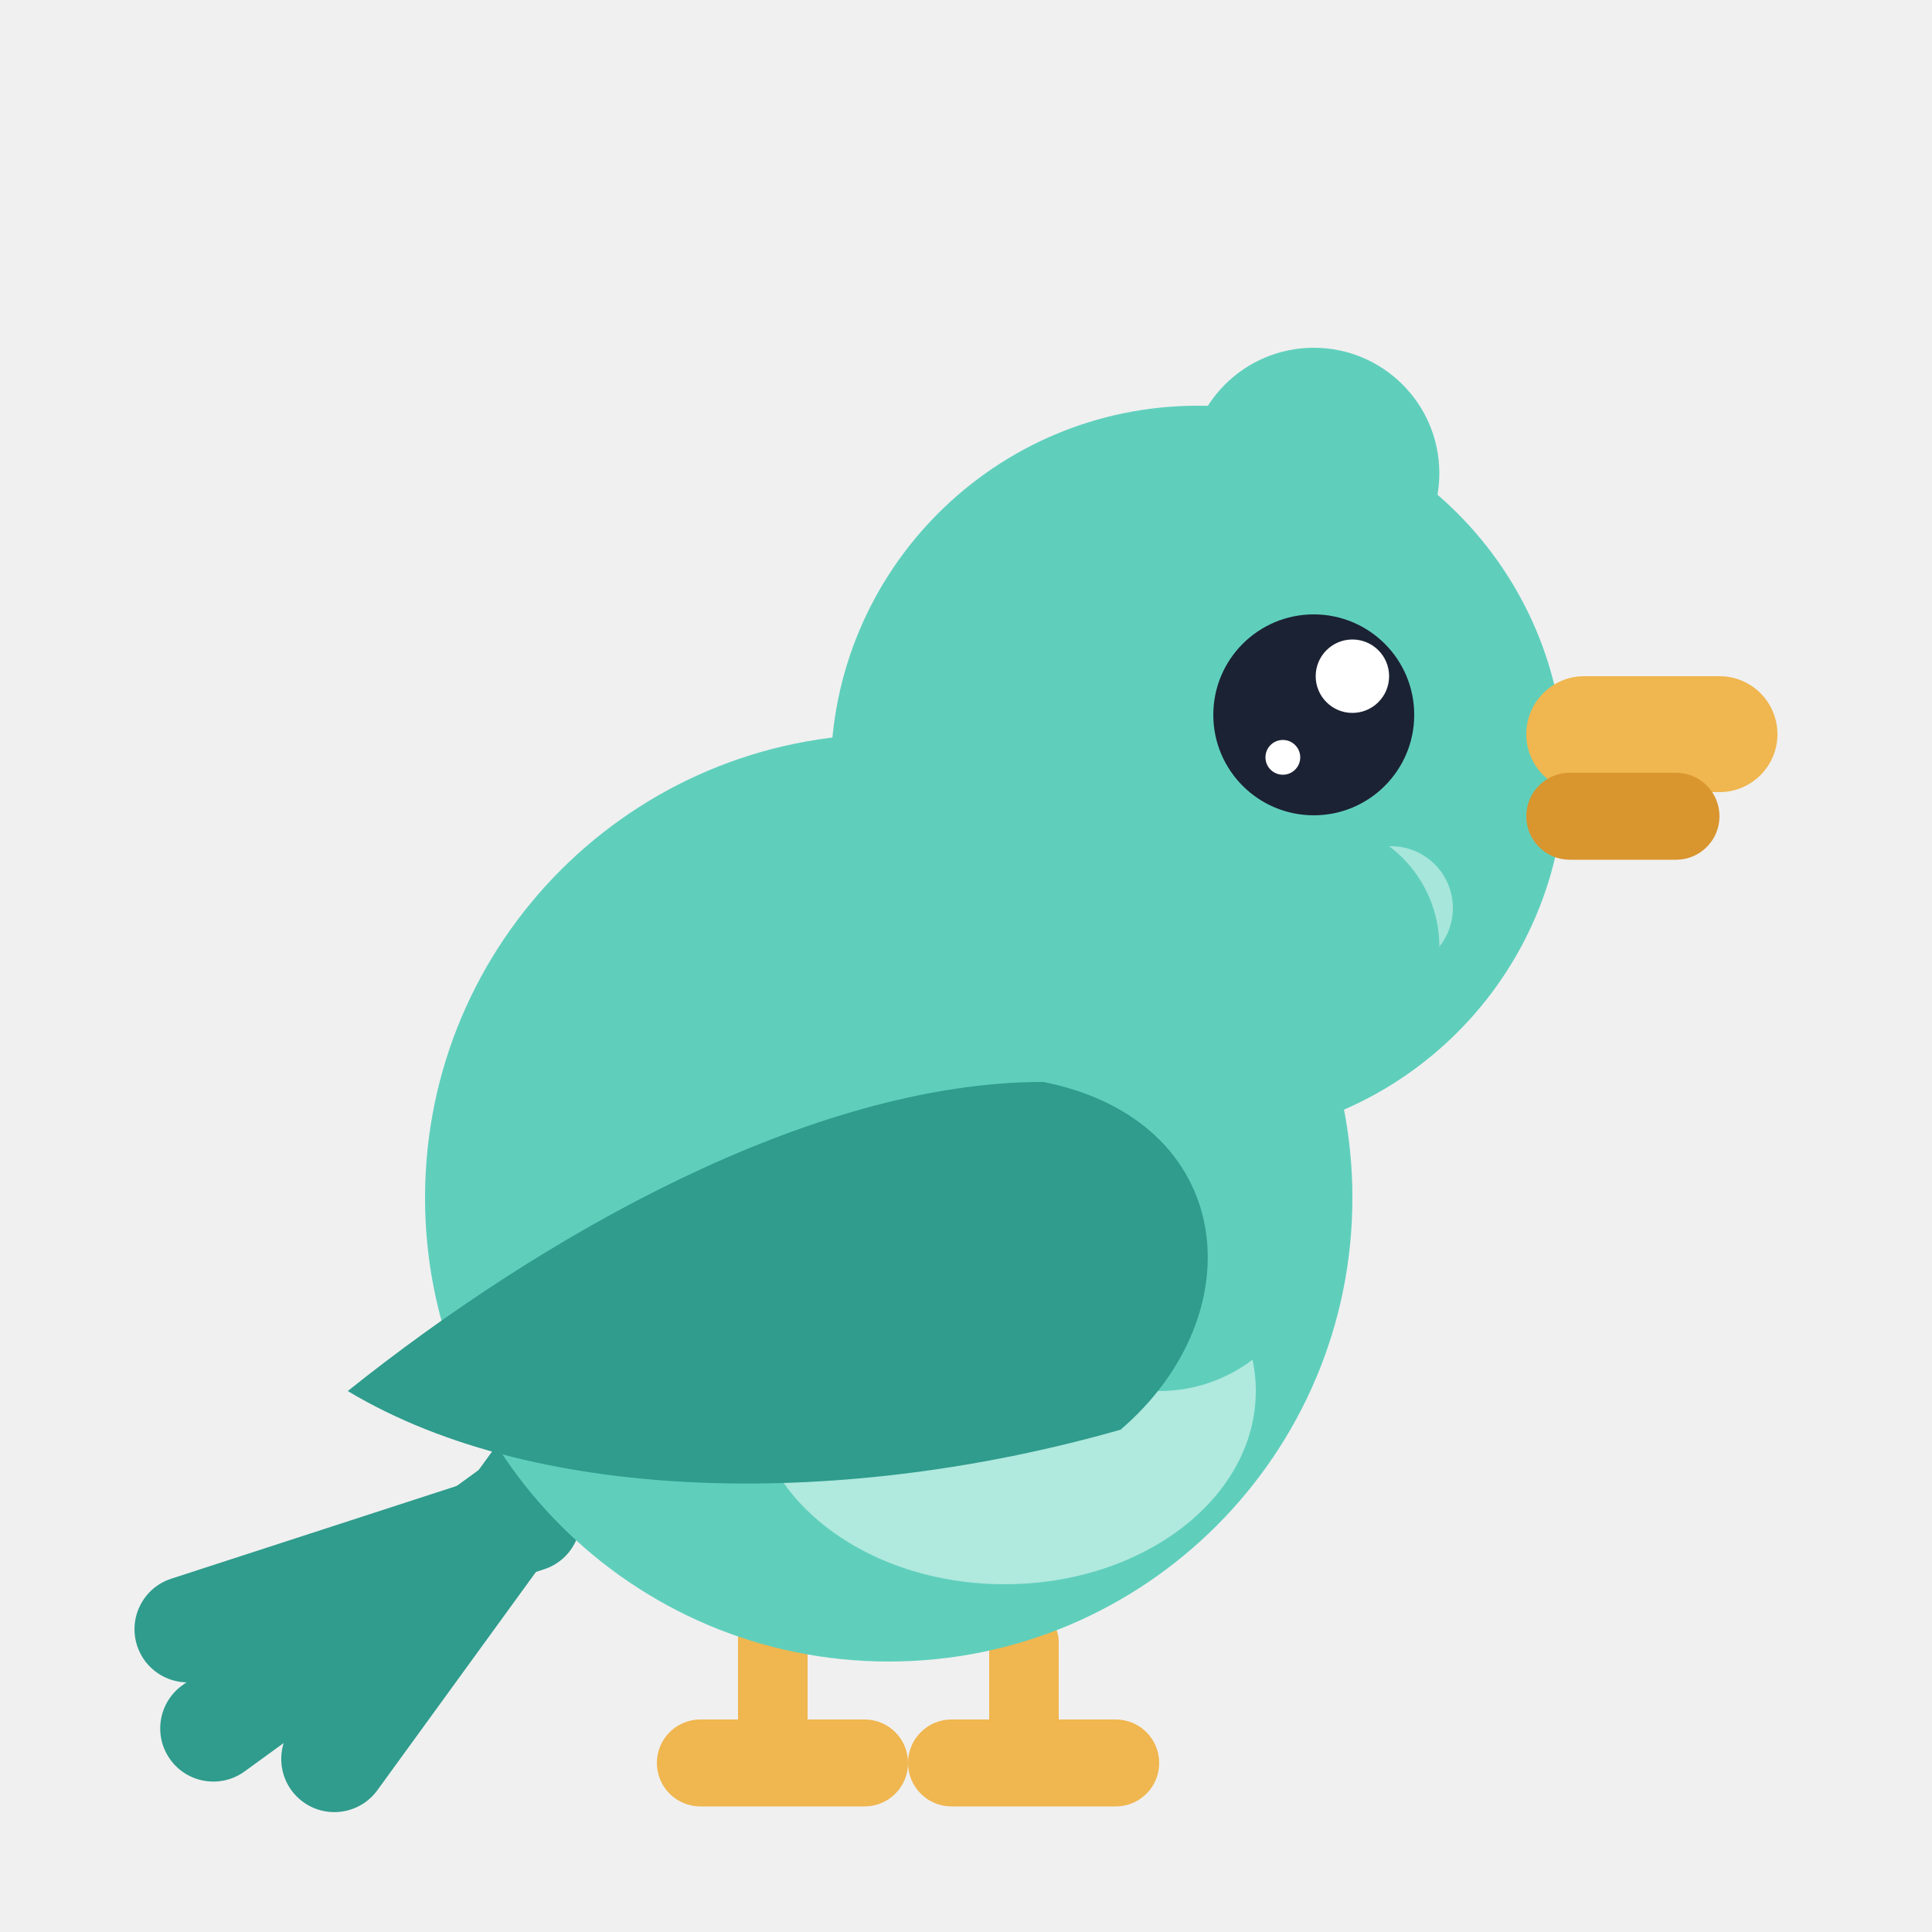
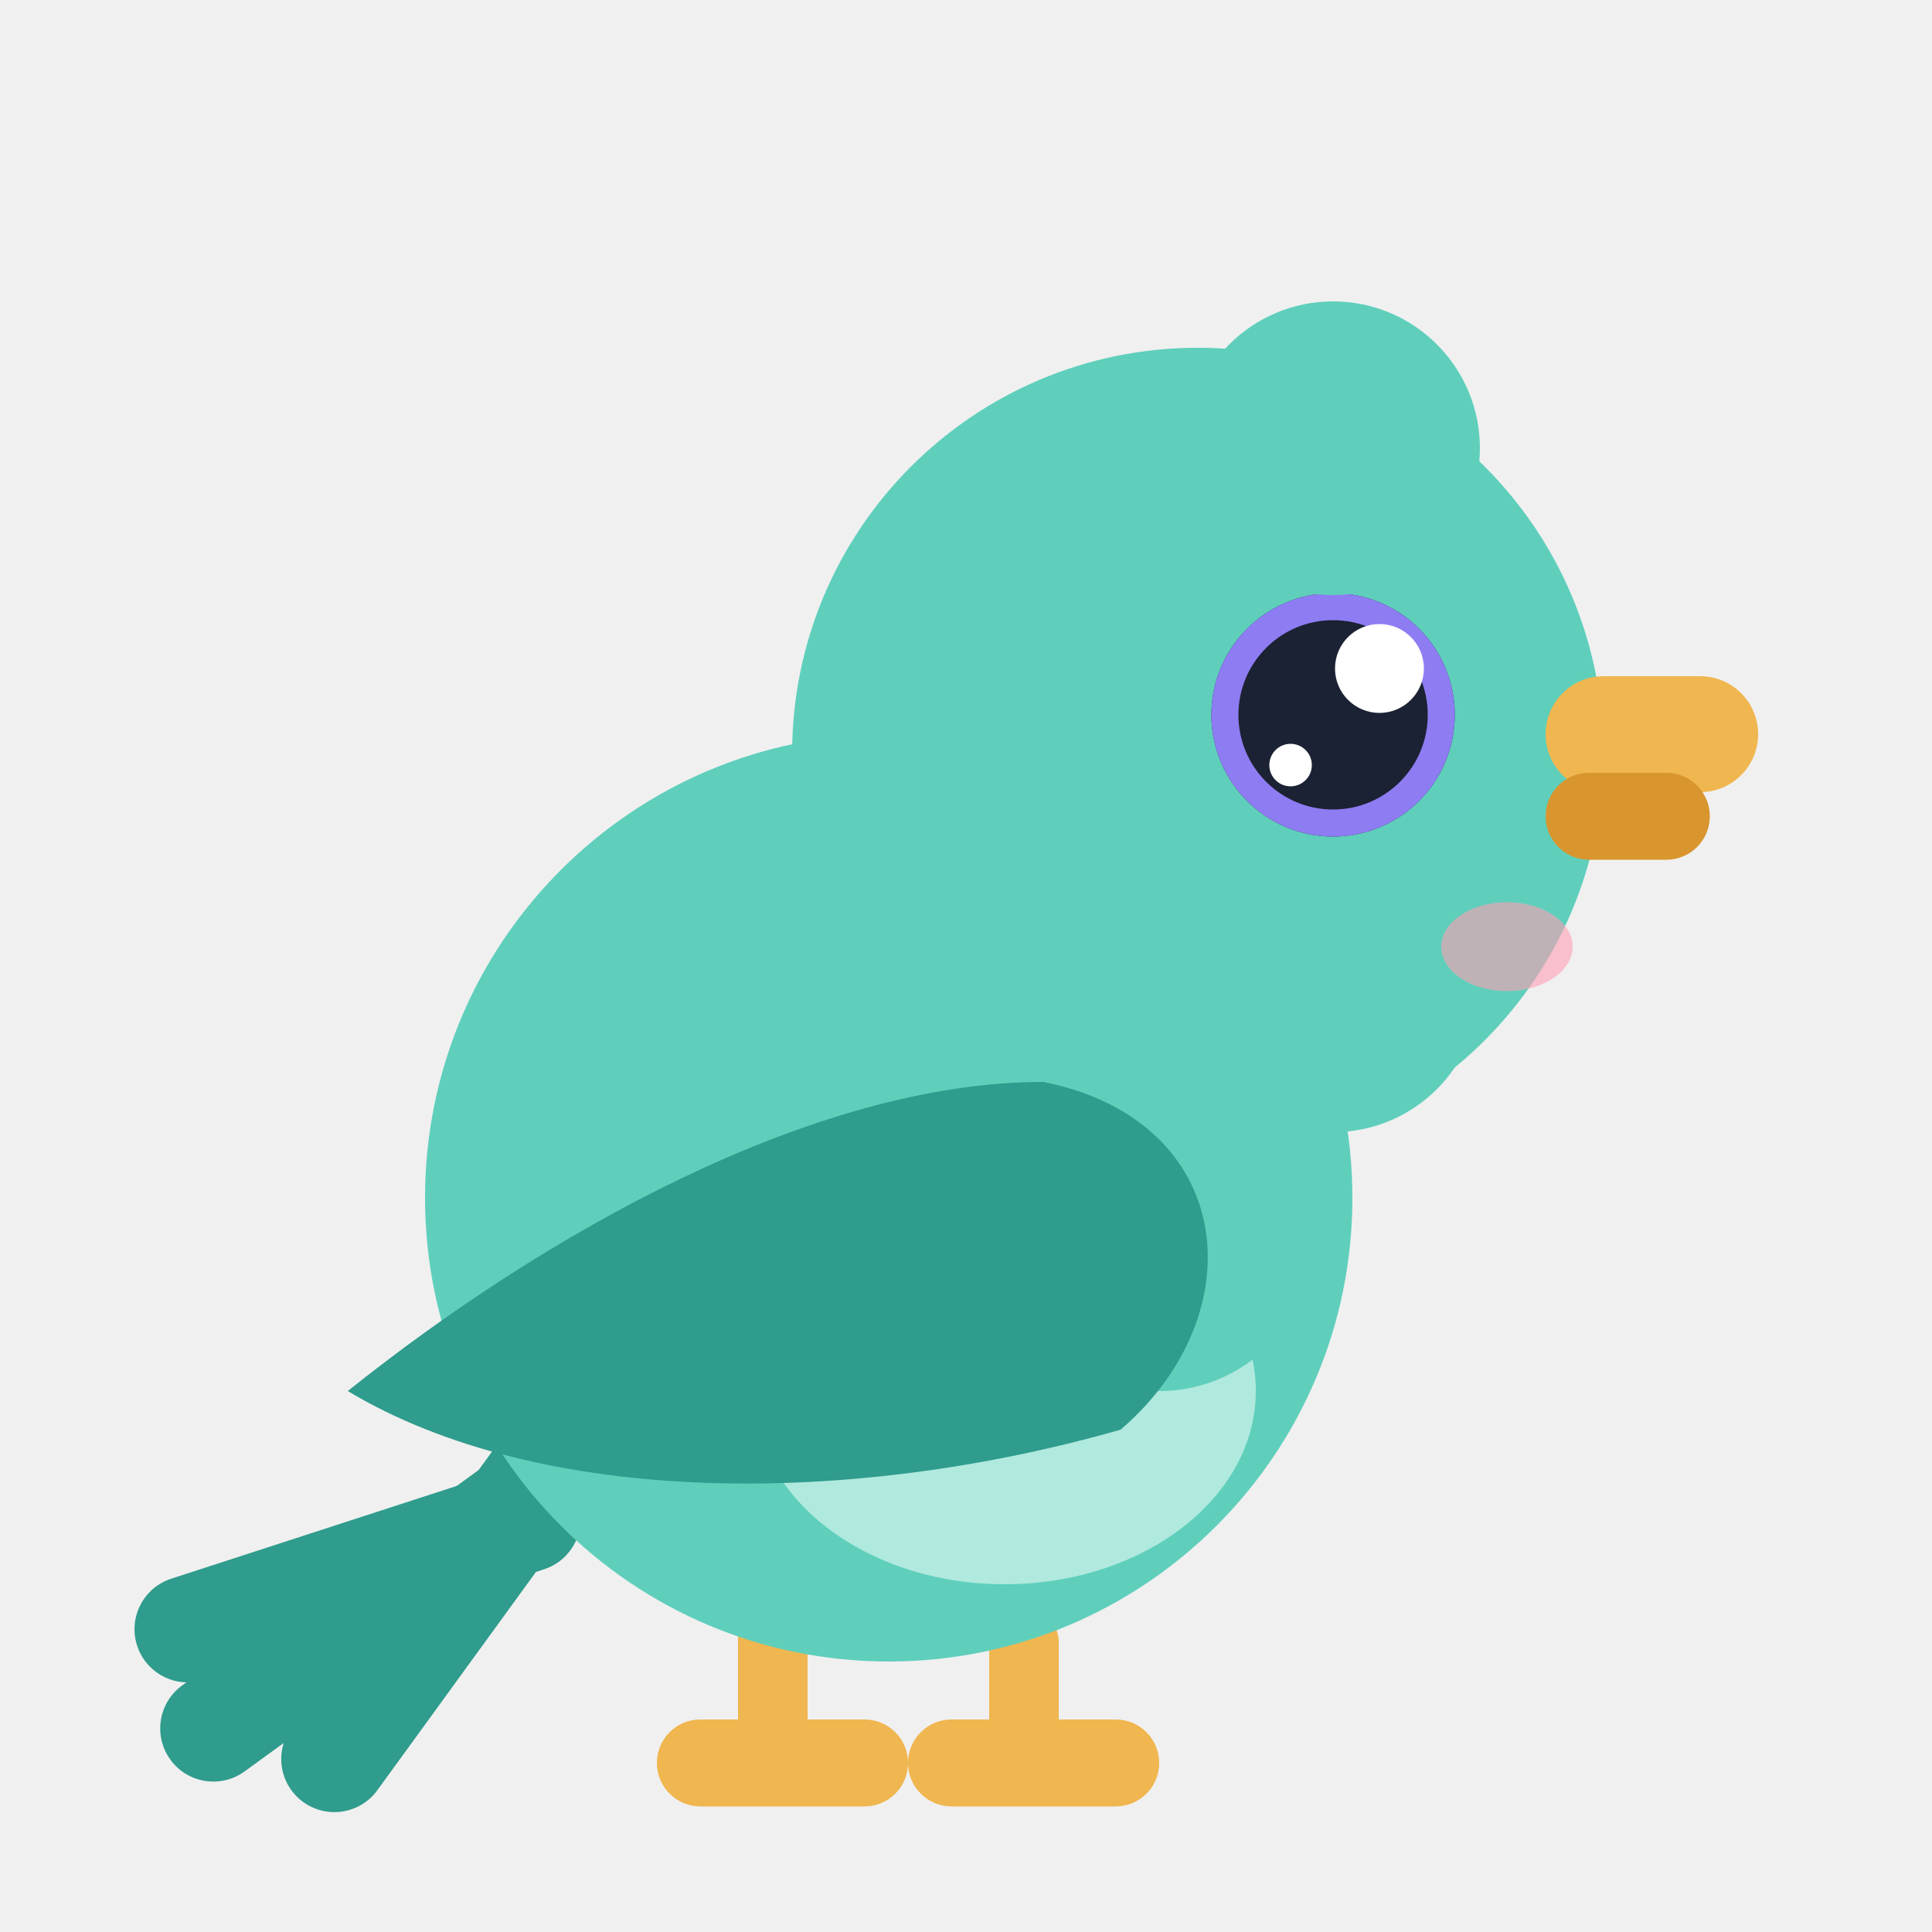
<svg xmlns="http://www.w3.org/2000/svg" viewBox="0 0 100 100" width="64" height="64" role="img" aria-label="Bower">
  <style>.b{overflow:visible;display:block;flex-shrink:0}
.b .bd,.b .hc,.b .nk,.b .ld,.b .lb{fill:#5fcfbc}.b .wp,.b .tf{fill:#2f9c8d}.b .ch{fill:#b9ece2;opacity:.9}.b .ck{fill:#b9ece2;opacity:.8}.b .ec{fill:#1b2233}.b .eh{fill:#fff}.b .fo{fill:#f0b64f}.b .dd{fill:#9fabbf}.b .rn{fill:none;stroke:#7d8aa3;stroke-width:1.6;stroke-linecap:round}.b .nest2{fill:none;stroke:#8a5a3b;stroke-width:2.4;stroke-linecap:round}.b .ex{font-family:'Segoe UI',system-ui,-apple-system,Helvetica,Arial,sans-serif;font-weight:700;font-size:16px;fill:#f0b64f}.b .ld,.b .lb{transform-box:fill-box;transform-origin:center}.b .tu{transform-box:fill-box;transform-origin:95% 60%}.b .nest{fill:none;stroke:#8a5a3b;stroke-width:2.4;stroke-linecap:round}
.b .bk{fill:#f0b64f}.b .bj{fill:#d9952e}
.b .lg{fill:none;stroke:#f0b64f;stroke-width:3.6;stroke-linecap:round;stroke-linejoin:round}
.b .tw{fill:none;stroke:#f0b64f;stroke-width:2.6;stroke-linecap:round}
.b .pp,.b .nestpile{fill:#fff;stroke:#9fabbf;stroke-width:1}
.b .nt{font-family:'Segoe UI',system-ui,-apple-system,Helvetica,Arial,sans-serif;font-weight:700;font-size:13px;fill:#8fe0d2}
.b .qm,.b .zz{font-family:'Segoe UI',system-ui,-apple-system,Helvetica,Arial,sans-serif;font-weight:700;fill:#dfe5ee}.b .qm{font-size:18px}.b .zz{font-size:12px}
.b .sp{fill:#f0b64f;transform-box:fill-box;transform-origin:center}
.b .cl{fill:none;stroke:#7d8aa3;stroke-width:1.8;stroke-linecap:round;stroke-linejoin:round}
.b .bp,.b .bn{fill:none;stroke:#8a5a3b;stroke-width:2.4;stroke-linecap:round}.b .bp{stroke:#f0b64f}
.b .tray{fill:#3b4a66}.b .sgem{fill:#38bdf8}.b .sgemhl{fill:#e0f2fe}
.b .rig,.b .turn{transform-box:fill-box;transform-origin:50% 100%}
.b .hd{transform-box:view-box;transform-origin:60px 64px}
.b .jw{transform-box:fill-box;transform-origin:0% 15%}
.b .wg{transform-box:view-box;transform-origin:54px 57px}
.b .tl{transform-box:view-box;transform-origin:30px 76px}
.b .ft{transform-box:view-box;transform-origin:47px 84px}
.b .ey{transform-box:fill-box;transform-origin:center}
.b .x{opacity:0}
.p-idle .rig{animation:breathe 3.2s ease-in-out infinite}.p-idle .ey{animation:blink 4.5s infinite}
.p-look .rig{animation:breathe 3.2s ease-in-out infinite}.p-look .turn{animation:turnaround 11s ease-in-out infinite}.p-look .hd{animation:idlelook 11s ease-in-out infinite}.p-look .tl{animation:tailflick 11s ease-in-out infinite}.p-look .ey{animation:blink 4.5s infinite}.p-look .ft{animation:shift 11s ease-in-out infinite}.p-look .dd{animation:dots 11s infinite}.p-look .d2{animation-delay:.25s}.p-look .d3{animation-delay:.5s}
.p-hello .rig{animation:arrive 4.5s ease-out infinite}.p-hello .wg{animation:arrivewing 4.5s linear infinite}.p-hello .ft{animation:landlegs 4.5s ease-out infinite}.p-hello .jw{animation:chirp 4.5s linear infinite}.p-hello .hd{animation:landlook 4.5s ease-out infinite}.p-hello .tu{animation:tuftpop 4.5s ease-out infinite}.p-hello .lb{animation:smile 4.5s ease-out infinite}.p-hello .ey{animation:blink 4.5s infinite}.p-hello .tl{animation:tailsettle 4.5s ease-out infinite}
.p-shiny .rig{animation:excite 3s ease-in-out infinite}.p-shiny .hd{animation:reach 3s ease-in-out infinite}.p-shiny .tu{transform:rotate(-55deg)}.p-shiny .ex{animation:bang 3s ease-out infinite}.p-shiny .s2{animation-delay:.5s}.p-shiny .ey{animation:dilate 3s ease-in-out infinite}.p-shiny .ft{animation:shinylegs 3s ease-in-out infinite}.p-shiny .wg{animation:flutter .16s linear infinite alternate}.p-shiny .tl{animation:tailwag .5s ease-in-out infinite alternate}.p-shiny .sgem,.p-shiny .sgemhl{opacity:1}.p-shiny .sspark{opacity:1;animation:twinkle 1s ease-in-out infinite}
.p-sing .rig{animation:bounce 1s ease-in-out infinite}.p-sing .hd{animation:singhead 2s ease-in-out infinite}.p-sing .lb{transform:translateY(-6px)}.p-sing .tu{transform:rotate(-40deg)}.p-sing .wg{animation:sway 1s ease-in-out infinite alternate}.p-sing .jw{animation:sing .45s ease-in-out infinite alternate}.p-sing .tl{animation:tailwag .25s ease-in-out infinite alternate}.p-sing .nt{opacity:1;animation:notes 2.4s ease-out infinite}.p-sing .n2{animation-delay:.8s}.p-sing .n3{animation-delay:1.6s}.p-sing .ey{animation:blink 4.5s infinite}
.p-tidy .rig{animation:ferry 6s ease-in-out infinite}.p-tidy .turn{animation:ferryturn 6s linear infinite}.p-tidy .wg{animation:flap .2s ease-in-out infinite alternate}.p-tidy .ft{transform:scaleY(.4)}.p-tidy .lb{transform:translateY(-6px)}.p-tidy .tu{transform:rotate(-45deg)}.p-tidy .tl{animation:tailstream 6s linear infinite}.p-tidy .cpaper{animation:cpaper 6s linear infinite}.p-tidy .ctwig{animation:ctwig 6s linear infinite}.p-tidy .tray,.p-tidy .nest,.p-tidy .traypaper{opacity:1}.p-tidy .np1{animation:np1 6s linear infinite}.p-tidy .np2{animation:np2 6s linear infinite}
.p-fly .rig{animation:bob .5s ease-in-out infinite alternate}.p-fly .wg{animation:flap .2s ease-in-out infinite alternate}.p-fly .ft{transform:scaleY(.4)}.p-fly .lb{transform:translateY(-6px)}.p-fly .tl{transform:rotate(-16deg)}.p-fly .cpaper{opacity:1}
.p-dance .rig{animation:strut 3.6s ease-in-out infinite}.p-dance .wg{animation:wingspread 3.6s ease-in-out infinite}.p-dance .tl{animation:tailfan 3.6s ease-in-out infinite}.p-dance .hd{animation:proudhead 3.6s ease-in-out infinite}.p-dance .jw{transform:rotate(10deg)}.p-dance .ft{animation:steps .45s ease-in-out infinite alternate}.p-dance .lb{transform:translateY(-6px)}.p-dance .tu{animation:tuftdance 3.6s ease-in-out infinite}.p-dance .sp{opacity:1;animation:twinkle 1.2s ease-in-out infinite}.p-dance .sp2{animation-delay:.5s}
.p-confused .rig{animation:breathe 3.2s ease-in-out infinite}.p-confused .hd{animation:puzzle 3.2s ease-in-out infinite}.p-confused .wg{animation:shrug 3.2s ease-in-out infinite}.p-confused .tu{transform:rotate(18deg) translateY(2px)}.p-confused .ld{transform:translateY(3px)}.p-confused .qm{opacity:1;animation:rise 3.2s ease-in-out infinite}.p-confused .ey{animation:blink 4.5s infinite}
.p-build .rig{animation:build 7.2s ease-in-out infinite}.p-build .hd{animation:buildhead 7.2s ease-in-out infinite}.p-build .ctwig{animation:buildtwig 7.2s linear infinite}.p-build .ft{animation:buildlegs2 7.2s ease-in-out infinite}.p-build .wg{animation:buildwing 7.2s ease-in-out infinite}.p-build .lb{transform:translateY(-5px)}.p-build .bn{opacity:1}.p-build .bp{opacity:1}.p-build .bp1{animation:bp1 7.2s linear infinite}.p-build .bp2{animation:bp2 7.2s linear infinite}.p-build .bp3{animation:bp3 7.2s linear infinite}.p-build .bt1{animation:bt1 7.2s linear infinite}.p-build .bt2{animation:bt2 7.2s linear infinite}.p-build .bt3{animation:bt3 7.2s linear infinite}.p-build .ey{animation:blink 4.5s infinite}
.p-sleep .rig{--rest:5px;animation:breathe 4.8s ease-in-out infinite}.p-sleep .nest2{opacity:1}.p-sleep .ft{transform:scaleY(0)}.p-sleep .wg{transform:rotate(-8deg)}.p-sleep .ld{transform:translateY(10px)}.p-sleep .lb{transform:translateY(-5px)}.p-sleep .hd{transform:translate(-2px,8px) rotate(12deg)}.p-sleep .zz{opacity:1;animation:drift 3s ease-in-out infinite}.p-sleep .z2{animation-delay:1.2s}
.p-peek .hd{animation:peekup 4s ease-in-out infinite}.p-peek .ey{animation:look 3s ease-in-out infinite}
.p-offline .rig{filter:saturate(.35) brightness(.85)}.p-offline .cl{opacity:1}.p-offline .rn{opacity:1;animation:rain 1s linear infinite}.p-offline .r2{animation-delay:.25s}.p-offline .r3{animation-delay:.5s}.p-offline .r4{animation-delay:.75s}.p-offline .ld{transform:translateY(5px)}.p-offline .hd{transform:rotate(8deg) translateY(3px)}.p-offline .wg{transform:rotate(112deg)}.p-offline .ft{transform:scaleY(.8)}.p-offline .ey{animation:blink 6s infinite}
.p-done .rig{animation:hopwink 3s ease-in-out infinite}.p-done .ey{animation:wink 3s linear infinite}.p-done .jw{transform:rotate(12deg)}.p-done .lb{transform:translateY(-6px)}.p-done .wg{animation:cheer 3s ease-in-out infinite}.p-done .ft{animation:crouch 3s ease-in-out infinite}.p-done .hd{animation:cheerhead 3s ease-in-out infinite}.p-done .tl{animation:tailwag .5s ease-in-out infinite alternate}
.e-happy .jw{transform:rotate(16deg)}.e-happy .hd{transform:rotate(-6deg) translateY(-3px)}.e-happy .lb{transform:translateY(-6px)}.e-happy .tu{transform:rotate(-30deg)}
.e-curious .ey{transform:scale(1.35)}.e-curious .hd{transform:rotate(-14deg) translate(3px,-9px)}.e-curious .tu{transform:rotate(-50deg)}
.e-worried .ld{transform:translateY(5px)}.e-worried .hd{transform:rotate(12deg) translateY(4px)}.e-worried .tu{transform:rotate(16deg) translateY(2px)}
.e-sleepy .ld{transform:translateY(10px)}.e-sleepy .lb{transform:translateY(-5px)}.e-sleepy .hd{transform:translate(-2px,8px) rotate(12deg)}
.e-proud .hd{transform:rotate(-16deg) translateY(-8px)}.e-proud .tl{transform:scale(1.2) rotate(-14deg)}.e-proud .wg{transform:rotate(-70deg)}.e-proud .jw{transform:rotate(8deg)}.e-proud .lb{transform:translateY(-6px)}.e-proud .tu{transform:rotate(-60deg)}
.flip .turn{transform:scaleX(-1)}
@keyframes breathe{0%,100%{transform:translateY(var(--rest,0px))}50%{transform:translateY(calc(var(--rest,0px) - 1.5px))}}
@keyframes blink{0%,91%,97%,100%{transform:scaleY(1)}94%{transform:scaleY(.1)}}
@keyframes turnaround{0%,60%{transform:scaleX(1)}63%,86%{transform:scaleX(-1)}89%,100%{transform:scaleX(1)}}
@keyframes idlelook{0%,10%,100%{transform:rotate(0) translateY(0)}16%,28%{transform:rotate(-16deg) translateY(-7px)}34%,40%{transform:rotate(0) translateY(0)}44%,52%{transform:rotate(14deg) translateY(3px)}56%{transform:rotate(0) translateY(0)}66%,80%{transform:rotate(-8deg) translateY(-9px)}88%{transform:rotate(4deg) translateY(0)}}
@keyframes tailflick{0%,38%,46%,100%{transform:rotate(0)}40%{transform:rotate(-18deg)}43%{transform:rotate(8deg)}}
@keyframes arrive{0%{transform:translate(-150px,-60px) rotate(-8deg)}26%{transform:translate(-8px,-6px) rotate(0)}30%{transform:translate(0,0) scale(1.14,.84)}38%{transform:scale(.97,1.04)}44%{transform:scale(1)}58%{transform:scaleY(.9)}64%{transform:translateY(-14px) scaleY(1.06)}72%{transform:translateY(0) scale(1.08,.92)}78%,100%{transform:scale(1)}}
@keyframes arrivewing{0%{transform:rotate(44deg)}2%{transform:rotate(-18deg)}4%{transform:rotate(44deg)}6%{transform:rotate(-18deg)}8%{transform:rotate(44deg)}10%{transform:rotate(-18deg)}12%{transform:rotate(44deg)}14%{transform:rotate(-18deg)}16%{transform:rotate(44deg)}18%{transform:rotate(-18deg)}20%{transform:rotate(44deg)}22%{transform:rotate(-18deg)}24%{transform:rotate(44deg)}26%{transform:rotate(-18deg)}28%{transform:rotate(44deg)}30%,100%{transform:rotate(0)}}
@keyframes tuck{0%,26%{transform:scaleY(.3)}30%,100%{transform:scaleY(1)}}
@keyframes chirp{0%,44%,56%,100%{transform:rotate(0)}47%,53%{transform:rotate(24deg)}50%{transform:rotate(4deg)}}
@keyframes landlook{0%,28%{transform:rotate(6deg)}34%,48%{transform:rotate(-12deg)}56%,100%{transform:rotate(0)}}
@keyframes excite{0%,18%{transform:translateX(0) scale(1)}22%{transform:scale(1.06,.9)}30%{transform:translateY(-10px) scale(.96,1.08)}36%{transform:translateX(6px) scale(1.08,.92)}42%{transform:translateX(6px) scale(1)}56%{transform:translateX(6px) scale(1.06,.9)}64%{transform:translate(12px,-10px) scale(.96,1.08)}70%{transform:translateX(18px) scale(1.08,.92)}76%,100%{transform:translateX(18px) scale(1)}}
@keyframes lean{0%,100%{transform:rotate(-12deg) translate(2px,-3px)}50%{transform:rotate(-16deg) translate(4px,-4px)}}
@keyframes dilate{0%,100%{transform:scale(1.2)}50%{transform:scale(1.4)}}
@keyframes flutter{from{transform:rotate(10deg)}to{transform:rotate(45deg)}}
@keyframes tailwag{from{transform:rotate(-10deg)}to{transform:rotate(10deg)}}
@keyframes bounce{0%,100%{transform:translateY(0) scale(1)}50%{transform:translateY(-4px) scale(1.02,.98)}}
@keyframes singhead{0%,100%{transform:rotate(-16deg) translateY(-2px)}50%{transform:rotate(-22deg) translateY(-3px)}}
@keyframes sing{from{transform:rotate(4deg)}to{transform:rotate(26deg)}}
@keyframes notes{0%{opacity:0;transform:translate(0,4px)}15%{opacity:1}100%{opacity:0;transform:translate(10px,-30px) rotate(12deg)}}
@keyframes ferry{0%,4%{transform:translateX(34px)}16%{transform:translateX(-34px) translateY(-14px)}20%{transform:translateX(-34px) scale(1.08,.92)}26%{transform:translateX(-34px)}42%{transform:translateX(34px) translateY(-16px)}46%{transform:translateX(34px) scale(1.08,.92)}52%{transform:translateX(34px)}64%{transform:translateX(-34px) translateY(-14px)}68%{transform:translateX(-34px) scale(1.08,.92)}74%{transform:translateX(-34px)}90%{transform:translateX(34px) translateY(-16px)}94%{transform:translateX(34px) scale(1.08,.92)}100%{transform:translateX(34px)}}
@keyframes ferryturn{0%,24%{transform:scaleX(-1)}26%,50%{transform:scaleX(1)}52%,72%{transform:scaleX(-1)}74%,100%{transform:scaleX(1)}}
@keyframes flap{from{transform:rotate(60deg)}to{transform:rotate(-10deg)}}
@keyframes bob{from{transform:translateY(0)}to{transform:translateY(-3px)}}
@keyframes cpaper{0%,24%{opacity:0}26%,46%{opacity:1}48%,100%{opacity:0}}
@keyframes ctwig{0%,72%{opacity:0}74%,94%{opacity:1}96%,100%{opacity:0}}
@keyframes np1{0%,46%{opacity:0}48%,100%{opacity:1}}
@keyframes np2{0%,94%{opacity:0}96%,100%{opacity:1}}
@keyframes strut{0%,100%{transform:translateX(0) rotate(0)}10%{transform:translateX(-10px) rotate(-5deg)}20%{transform:translateX(10px) rotate(5deg)}30%{transform:translateX(-10px) rotate(-5deg)}40%{transform:translateX(0) rotate(0)}52%,68%{transform:rotate(24deg)}80%{transform:rotate(0) translateY(-10px)}88%{transform:translateY(0) scale(1.08,.92)}94%{transform:scale(1)}}
@keyframes wingspread{0%,44%,100%{transform:rotate(0) scale(1)}50%,66%{transform:rotate(75deg) scale(1.15,1.1)}}
@keyframes tailfan{0%,44%,100%{transform:scale(1)}50%,70%{transform:scale(1.35) rotate(-14deg)}}
@keyframes proudhead{0%,44%,100%{transform:rotate(0)}50%,70%{transform:rotate(-14deg) translateY(-2px)}}
@keyframes twinkle{0%,100%{opacity:.2;transform:scale(.7)}50%{opacity:1;transform:scale(1.15)}}
@keyframes puzzle{0%,100%{transform:rotate(-14deg) translateY(1px)}45%,55%{transform:rotate(16deg) translateY(2px)}}
@keyframes shrug{0%,30%,70%,100%{transform:rotate(0) translateY(0)}40%,60%{transform:rotate(30deg) translateY(-6px)}}
@keyframes rise{0%,25%{opacity:0;transform:translateY(4px)}45%,80%{opacity:1;transform:translateY(0)}100%{opacity:0;transform:translateY(-4px)}}
@keyframes buildhop{0%,100%{transform:translateX(-22px)}12%{transform:translateX(-22px) translateY(-10px)}25%{transform:translateX(22px) scale(1.06,.94)}30%{transform:translateX(22px) scale(1)}37%{transform:translateX(22px) translateY(-10px)}50%{transform:translateX(-22px) scale(1.06,.94)}55%{transform:translateX(-22px) scale(1)}62%{transform:translateX(-22px) translateY(-10px)}75%{transform:translateX(22px) scale(1.06,.94)}80%{transform:translateX(22px) scale(1)}87%{transform:translateX(22px) translateY(-10px)}}
@keyframes draw{0%{stroke-dashoffset:40}20%,88%{stroke-dashoffset:0}92%,100%{stroke-dashoffset:40}}
@keyframes drift{0%{opacity:0;transform:translate(0,4px)}30%{opacity:1}100%{opacity:0;transform:translate(6px,-18px)}}
@keyframes peekup{0%,60%,100%{transform:translateY(0) rotate(0)}68%,74%{transform:translateY(-14px) rotate(-10deg)}80%,88%{transform:translateY(-14px) rotate(12deg)}}
@keyframes tailsettle{0%,28%{transform:rotate(-24deg)}31%{transform:rotate(16deg)}35%{transform:rotate(-10deg)}39%{transform:rotate(5deg)}43%,100%{transform:rotate(0)}}@keyframes tailstream{0%,4%,26%,52%,74%,100%{transform:rotate(0)}8%,22%,30%,48%,56%,70%,78%,96%{transform:rotate(-20deg)}}@keyframes pump{0%,20%,60%,100%{transform:rotate(0)}30%,50%{transform:rotate(-80deg)}}
@keyframes buildlegs{0%,4%,16%,29%,41%,54%,66%,79%,91%,100%{transform:scaleY(1)}8%,33%,58%,83%{transform:scaleY(.65)}12%,37%,62%,87%{transform:scaleY(1.2)}}
@keyframes crouch{0%,60%,100%{transform:scaleY(1)}20%{transform:scaleY(.65)}32%{transform:scaleY(1.2)}44%{transform:scaleY(.7)}52%{transform:scaleY(1)}}
@keyframes cheer{0%,12%{transform:rotate(0)}22%,70%{transform:rotate(105deg)}30%,46%,62%{transform:rotate(120deg)}38%,54%{transform:rotate(95deg)}82%,100%{transform:rotate(0)}}
@keyframes cheerhead{0%,12%,82%,100%{transform:rotate(0) translateY(0)}22%,70%{transform:rotate(-12deg) translateY(-4px)}}
@keyframes rain{0%{opacity:0;transform:translateY(0)}20%{opacity:1}100%{opacity:0;transform:translateY(12px)}}
@keyframes steps{from{transform:skewX(-14deg)}to{transform:skewX(14deg)}}
@keyframes shift{0%,58%,66%,100%{transform:skewX(0)}60%{transform:skewX(-10deg)}63%{transform:skewX(8deg)}}
@keyframes landlegs{0%,26%{transform:scaleY(.3)}30%{transform:scaleY(.7)}38%{transform:scaleY(1.05)}44%,56%{transform:scaleY(1)}60%{transform:scaleY(.7)}66%{transform:scaleY(1.15)}72%{transform:scaleY(.75)}78%,100%{transform:scaleY(1)}}
@keyframes shinylegs{0%,18%,42%,76%,100%{transform:scaleY(1)}22%,56%{transform:scaleY(.65)}30%,64%{transform:scaleY(1.2)}36%,70%{transform:scaleY(.75)}}
@keyframes build{0.00%{transform:translateX(14px)}2.00%{transform:translateX(14px) scale(1.06,.92)}4.67%{transform:translateX(-14px) translateY(-16px)}7.33%{transform:translateX(-44px) scale(1.08,.92)}8.67%{transform:translateX(-44px)}16.67%{transform:translateX(-44px)}18.67%{transform:translateX(-44px) scale(1.06,.92)}21.33%{transform:translateX(-14px) translateY(-16px)}24.00%{transform:translateX(14px) scale(1.08,.92)}25.33%{transform:translateX(14px)}33.30%{transform:translateX(14px)}33.33%{transform:translateX(14px)}35.33%{transform:translateX(14px) scale(1.06,.92)}38.00%{transform:translateX(-14px) translateY(-16px)}40.67%{transform:translateX(-44px) scale(1.08,.92)}42.00%{transform:translateX(-44px)}50.00%{transform:translateX(-44px)}52.00%{transform:translateX(-44px) scale(1.06,.92)}54.67%{transform:translateX(-14px) translateY(-16px)}57.33%{transform:translateX(14px) scale(1.08,.92)}58.67%{transform:translateX(14px)}66.63%{transform:translateX(14px)}66.67%{transform:translateX(14px)}68.67%{transform:translateX(14px) scale(1.06,.92)}71.33%{transform:translateX(-14px) translateY(-16px)}74.00%{transform:translateX(-44px) scale(1.08,.92)}75.33%{transform:translateX(-44px)}83.33%{transform:translateX(-44px)}85.33%{transform:translateX(-44px) scale(1.06,.92)}88.00%{transform:translateX(-14px) translateY(-16px)}90.67%{transform:translateX(14px) scale(1.08,.92)}92.00%{transform:translateX(14px)}99.97%{transform:translateX(14px)}}@keyframes buildhead{0.00%{transform:rotate(0) translate(0,0)}9.33%{transform:rotate(0) translate(0,0)}12.00%{transform:rotate(34deg) translate(2px,4px)}14.67%{transform:rotate(34deg) translate(2px,4px)}16.67%{transform:rotate(-6deg) translate(0,-3px)}25.33%{transform:rotate(-6deg) translate(0,-3px)}28.00%{transform:rotate(30deg) translate(2px,4px)}30.67%{transform:rotate(30deg) translate(2px,4px)}33.30%{transform:rotate(0) translate(0,0)}33.33%{transform:rotate(0) translate(0,0)}42.67%{transform:rotate(0) translate(0,0)}45.33%{transform:rotate(34deg) translate(2px,4px)}48.00%{transform:rotate(34deg) translate(2px,4px)}50.00%{transform:rotate(-6deg) translate(0,-3px)}58.67%{transform:rotate(-6deg) translate(0,-3px)}61.33%{transform:rotate(30deg) translate(2px,4px)}64.00%{transform:rotate(30deg) translate(2px,4px)}66.63%{transform:rotate(0) translate(0,0)}66.67%{transform:rotate(0) translate(0,0)}76.00%{transform:rotate(0) translate(0,0)}78.67%{transform:rotate(34deg) translate(2px,4px)}81.33%{transform:rotate(34deg) translate(2px,4px)}83.33%{transform:rotate(-6deg) translate(0,-3px)}92.00%{transform:rotate(-6deg) translate(0,-3px)}94.67%{transform:rotate(30deg) translate(2px,4px)}97.33%{transform:rotate(30deg) translate(2px,4px)}99.97%{transform:rotate(0) translate(0,0)}}@keyframes buildtwig{0.00%{opacity:0}13.00%{opacity:0}13.33%{opacity:1}29.33%{opacity:1}29.67%{opacity:0}33.30%{opacity:0}33.33%{opacity:0}46.33%{opacity:0}46.67%{opacity:1}62.67%{opacity:1}63.00%{opacity:0}66.63%{opacity:0}66.67%{opacity:0}79.67%{opacity:0}80.00%{opacity:1}96.00%{opacity:1}96.33%{opacity:0}99.97%{opacity:0}}@keyframes buildlegs2{0.00%{transform:scaleY(1)}2.00%{transform:scaleY(.65)}4.67%{transform:scaleY(1.2)}7.33%{transform:scaleY(.7)}10.00%{transform:scaleY(1)}16.67%{transform:scaleY(1)}18.67%{transform:scaleY(.65)}21.33%{transform:scaleY(1.2)}24.00%{transform:scaleY(.7)}26.67%{transform:scaleY(1)}33.30%{transform:scaleY(1)}33.33%{transform:scaleY(1)}35.33%{transform:scaleY(.65)}38.00%{transform:scaleY(1.2)}40.67%{transform:scaleY(.7)}43.33%{transform:scaleY(1)}50.00%{transform:scaleY(1)}52.00%{transform:scaleY(.65)}54.67%{transform:scaleY(1.2)}57.33%{transform:scaleY(.7)}60.00%{transform:scaleY(1)}66.63%{transform:scaleY(1)}66.67%{transform:scaleY(1)}68.67%{transform:scaleY(.65)}71.33%{transform:scaleY(1.2)}74.00%{transform:scaleY(.7)}76.67%{transform:scaleY(1)}83.33%{transform:scaleY(1)}85.33%{transform:scaleY(.65)}88.00%{transform:scaleY(1.2)}90.67%{transform:scaleY(.7)}93.33%{transform:scaleY(1)}99.97%{transform:scaleY(1)}}@keyframes buildwing{0.00%{transform:rotate(0)}2.67%{transform:rotate(50deg)}4.67%{transform:rotate(-8deg)}6.67%{transform:rotate(40deg)}8.67%{transform:rotate(0)}18.67%{transform:rotate(0)}20.00%{transform:rotate(50deg)}21.33%{transform:rotate(-8deg)}23.33%{transform:rotate(40deg)}25.33%{transform:rotate(0)}33.30%{transform:rotate(0)}33.33%{transform:rotate(0)}36.00%{transform:rotate(50deg)}38.00%{transform:rotate(-8deg)}40.00%{transform:rotate(40deg)}42.00%{transform:rotate(0)}52.00%{transform:rotate(0)}53.33%{transform:rotate(50deg)}54.67%{transform:rotate(-8deg)}56.67%{transform:rotate(40deg)}58.67%{transform:rotate(0)}66.63%{transform:rotate(0)}66.67%{transform:rotate(0)}69.33%{transform:rotate(50deg)}71.33%{transform:rotate(-8deg)}73.33%{transform:rotate(40deg)}75.33%{transform:rotate(0)}85.33%{transform:rotate(0)}86.67%{transform:rotate(50deg)}88.00%{transform:rotate(-8deg)}90.00%{transform:rotate(40deg)}92.00%{transform:rotate(0)}99.97%{transform:rotate(0)}}@keyframes bp1{0%{opacity:1}12.99%{opacity:1}13.00%{opacity:0}100%{opacity:0}}@keyframes bp2{0%{opacity:1}46.32%{opacity:1}46.33%{opacity:0}100%{opacity:0}}@keyframes bp3{0%{opacity:1}79.66%{opacity:1}79.67%{opacity:0}100%{opacity:0}}@keyframes bt1{0%{opacity:0}29.49%{opacity:0}29.50%{opacity:1}100%{opacity:1}}@keyframes bt2{0%{opacity:0}62.82%{opacity:0}62.83%{opacity:1}100%{opacity:1}}@keyframes bt3{0%{opacity:0}96.16%{opacity:0}96.17%{opacity:1}100%{opacity:1}}
@keyframes dots{0%,12%,100%{opacity:0}16%,26%{opacity:1}30%,64%{opacity:0}68%,78%{opacity:1}82%{opacity:0}}
@keyframes reach{0%,14%{transform:rotate(0) translate(0,0)}22%,100%{transform:rotate(-18deg) translate(4px,-12px)}}
@keyframes bang{0%,10%{opacity:0;transform:scale(.4)}16%,40%{opacity:1;transform:scale(1)}50%,100%{opacity:0}}
@keyframes tuftpop{0%,30%{transform:rotate(0)}36%,60%{transform:rotate(-55deg)}72%,100%{transform:rotate(0)}}
@keyframes smile{0%,30%{transform:translateY(0)}36%,100%{transform:translateY(-6px)}}
@keyframes sway{from{transform:rotate(-10deg)}to{transform:rotate(-40deg)}}
@keyframes tuftdance{0%,40%,100%{transform:rotate(-20deg)}52%,80%{transform:rotate(-65deg)}}
@keyframes twigset{0%,26%,50%,76%,100%{transform:rotate(0)}34%,42%{transform:rotate(30deg) translate(2px,3px)}84%,92%{transform:rotate(30deg) translate(2px,3px)}}
@keyframes peck{0%,26%,50%,76%,100%{transform:rotate(0) translate(0,0)}34%,42%{transform:rotate(26deg) translate(3px,5px)}84%,92%{transform:rotate(26deg) translate(3px,5px)}}
@keyframes look{0%,100%{transform:translateX(-2px)}50%{transform:translateX(2px)}}
@keyframes hopwink{0%,100%{transform:translateY(0)}20%{transform:scale(1.08,.88)}32%{transform:translateY(-16px) scale(.95,1.08)}44%{transform:translateY(0) scale(1.12,.88)}52%{transform:scale(1)}}
@keyframes wink{0%,50%,62%,100%{transform:scaleY(1)}53%,59%{transform:scaleY(.1)}}
@keyframes ring{0%{box-shadow:0 0 0 0 rgba(95,207,188,.6)}100%{box-shadow:0 0 0 14px rgba(95,207,188,0)}}
.btn{display:inline-flex;align-items:center;justify-content:center;gap:8px;min-height:44px;padding:0 18px;border:none;border-radius:12px;background:#5fcfbc;color:#0b1220;font:600 16px 'Source Sans 3',sans-serif;text-decoration:none;cursor:pointer}
.btn2{display:inline-flex;align-items:center;justify-content:center;gap:8px;min-height:44px;padding:0 18px;border:1px solid #3b4a66;border-radius:12px;background:transparent;color:#dfe5ee;font:600 15px 'Source Sans 3',sans-serif;text-decoration:none;cursor:pointer}
- @media (prefers-reduced-motion:reduce){.b *{animation:none!important}}</style>
+ @media (prefers-reduced-motion:reduce){.b *{animation:none!important}}.b .bl{fill:#ff9fb4;opacity:.6}
+ .b .ir{fill:none;stroke:#8e7cf3;stroke-width:1.4}
+ .b .bcap{fill:#3b82f6}.b .bcap .bci{fill:#93c5fd}
+ .p-shiny .bcap{opacity:1}
+ .b.e-happy .bl,.b.p-done .bl,.b.p-hello .bl,.b.p-dance .bl{opacity:.9}
+ .b .nt{font-size:17px}.b .qm{font-size:24px}.b .zz{font-size:15px}.b .ex{font-size:22px}
+ </style>
  <svg class="b " viewBox="0 0 100 100" x="0" y="0" width="100" height="100" overflow="visible">
    <g class="rig">
      <g class="turn">
        <g class="tl">
          <rect class="tf" x="6" y="71" width="24" height="5.5" rx="2.75" transform="rotate(-54 30 74)" />
          <rect class="tf" x="4" y="73" width="26" height="5.5" rx="2.75" transform="rotate(-36 30 76)" />
          <rect class="tf" x="6" y="75" width="24" height="5.5" rx="2.75" transform="rotate(-18 30 78)" />
        </g>
        <g class="ft">
          <path class="lg" d="M40 84V91" />
          <rect class="fo" x="34" y="89" width="13" height="4.5" rx="2.25" />
          <path class="lg" d="M53 85V91" />
          <rect class="fo" x="47" y="89" width="13" height="4.5" rx="2.25" />
        </g>
        <circle class="bd" cx="46" cy="62" r="24" />
        <ellipse class="ch" cx="52" cy="72" rx="13" ry="10" />
        <g class="hd">
          <rect class="nk" x="52" y="34" width="16" height="38" rx="8" />
-           <circle class="hc" cx="62" cy="40" r="19" />
-           <circle class="ck" cx="72" cy="47" r="3.2" />
+           <circle class="hc" cx="62" cy="39" r="21" />
          <g class="ey">
-             <circle class="ec" cx="68" cy="37" r="5.2" />
-             <circle class="eh" cx="70" cy="35" r="1.9" />
-             <circle class="eh" cx="66.4" cy="39.2" r=".9" />
+             <circle class="ec" cx="69" cy="37" r="6.3" />
+             <circle class="ir" cx="69" cy="37" r="5.6" />
+             <circle class="eh" cx="71.4" cy="34.6" r="2.3" />
+             <circle class="eh" cx="66.8" cy="39.6" r="1.1" />
          </g>
-           <circle class="ld" cx="68" cy="24.5" r="6.5" />
-           <circle class="lb" cx="68" cy="49" r="6.5" />
-           <rect class="bk" x="79" y="35" width="13" height="6" rx="3" />
+           <circle class="ld" cx="69" cy="23.2" r="7.6" />
+           <circle class="lb" cx="69" cy="51" r="7.6" />
+           <ellipse class="bl" cx="78" cy="49" rx="3.4" ry="2.3" />
+           <rect class="bk" x="80" y="35" width="11" height="6" rx="3" />
          <g class="jw">
-             <rect class="bj" x="79" y="40" width="10" height="4.5" rx="2.25" />
+             <rect class="bj" x="80" y="40" width="8.5" height="4.5" rx="2.25" />
          </g>
          <path class="x ctwig tw" d="M86 39L100 24M96 28L103 27" />
          <rect class="x cpaper pp" x="86" y="34" width="13" height="17" rx="1" transform="rotate(14 92 42)" />
          <text class="x ex" x="74" y="16">!</text>
        </g>
        <g class="wg">
          <path class="wp" d="M54 56C64 58 65 68 58 74C44 78 28 78 18 72C28 64 42 56 54 56Z" />
        </g>
        <circle class="x dd d1" cx="50" cy="20" r="1.6" />
        <circle class="x dd d2" cx="56" cy="16" r="1.6" />
        <circle class="x dd d3" cx="62" cy="14" r="1.6" />
        <text class="x nt" x="82" y="22">♪</text>
        <text class="x nt n2" x="90" y="14">♪</text>
        <text class="x nt n3" x="76" y="8">♪</text>
        <text class="x qm" x="80" y="18">?</text>
        <text class="x zz" x="74" y="22">z</text>
        <text class="x zz z2" x="82" y="12">z</text>
        <path class="x sp" d="M90 8l1.8 3.8 3.8 1.8-3.8 1.8L90 19l-1.8-3.8-3.8-1.8 3.8-1.8z" />
        <path class="x sp sp2" d="M8 26l1.4 3 3 1.4-3 1.4L8 35l-1.4-3-3-1.4 3-1.4z" />
        <path class="x cl" d="M50 6h18a5 5 0 0 0-.6-10 7 7 0 0 0-13 2A4 4 0 0 0 50 6z" />
        <path class="x rn r1" d="M52 9v5" />
        <path class="x rn r2" d="M58 10v5" />
        <path class="x rn r3" d="M64 9v5" />
        <path class="x rn r4" d="M70 10v5" />
        <path class="x nest2" d="M22 82C26 94 68 94 72 82M26 88L68 84M30 92L64 88M28 84L70 90M24 86L40 82M54 82L70 86" />
      </g>
    </g>
  </svg>
</svg>
